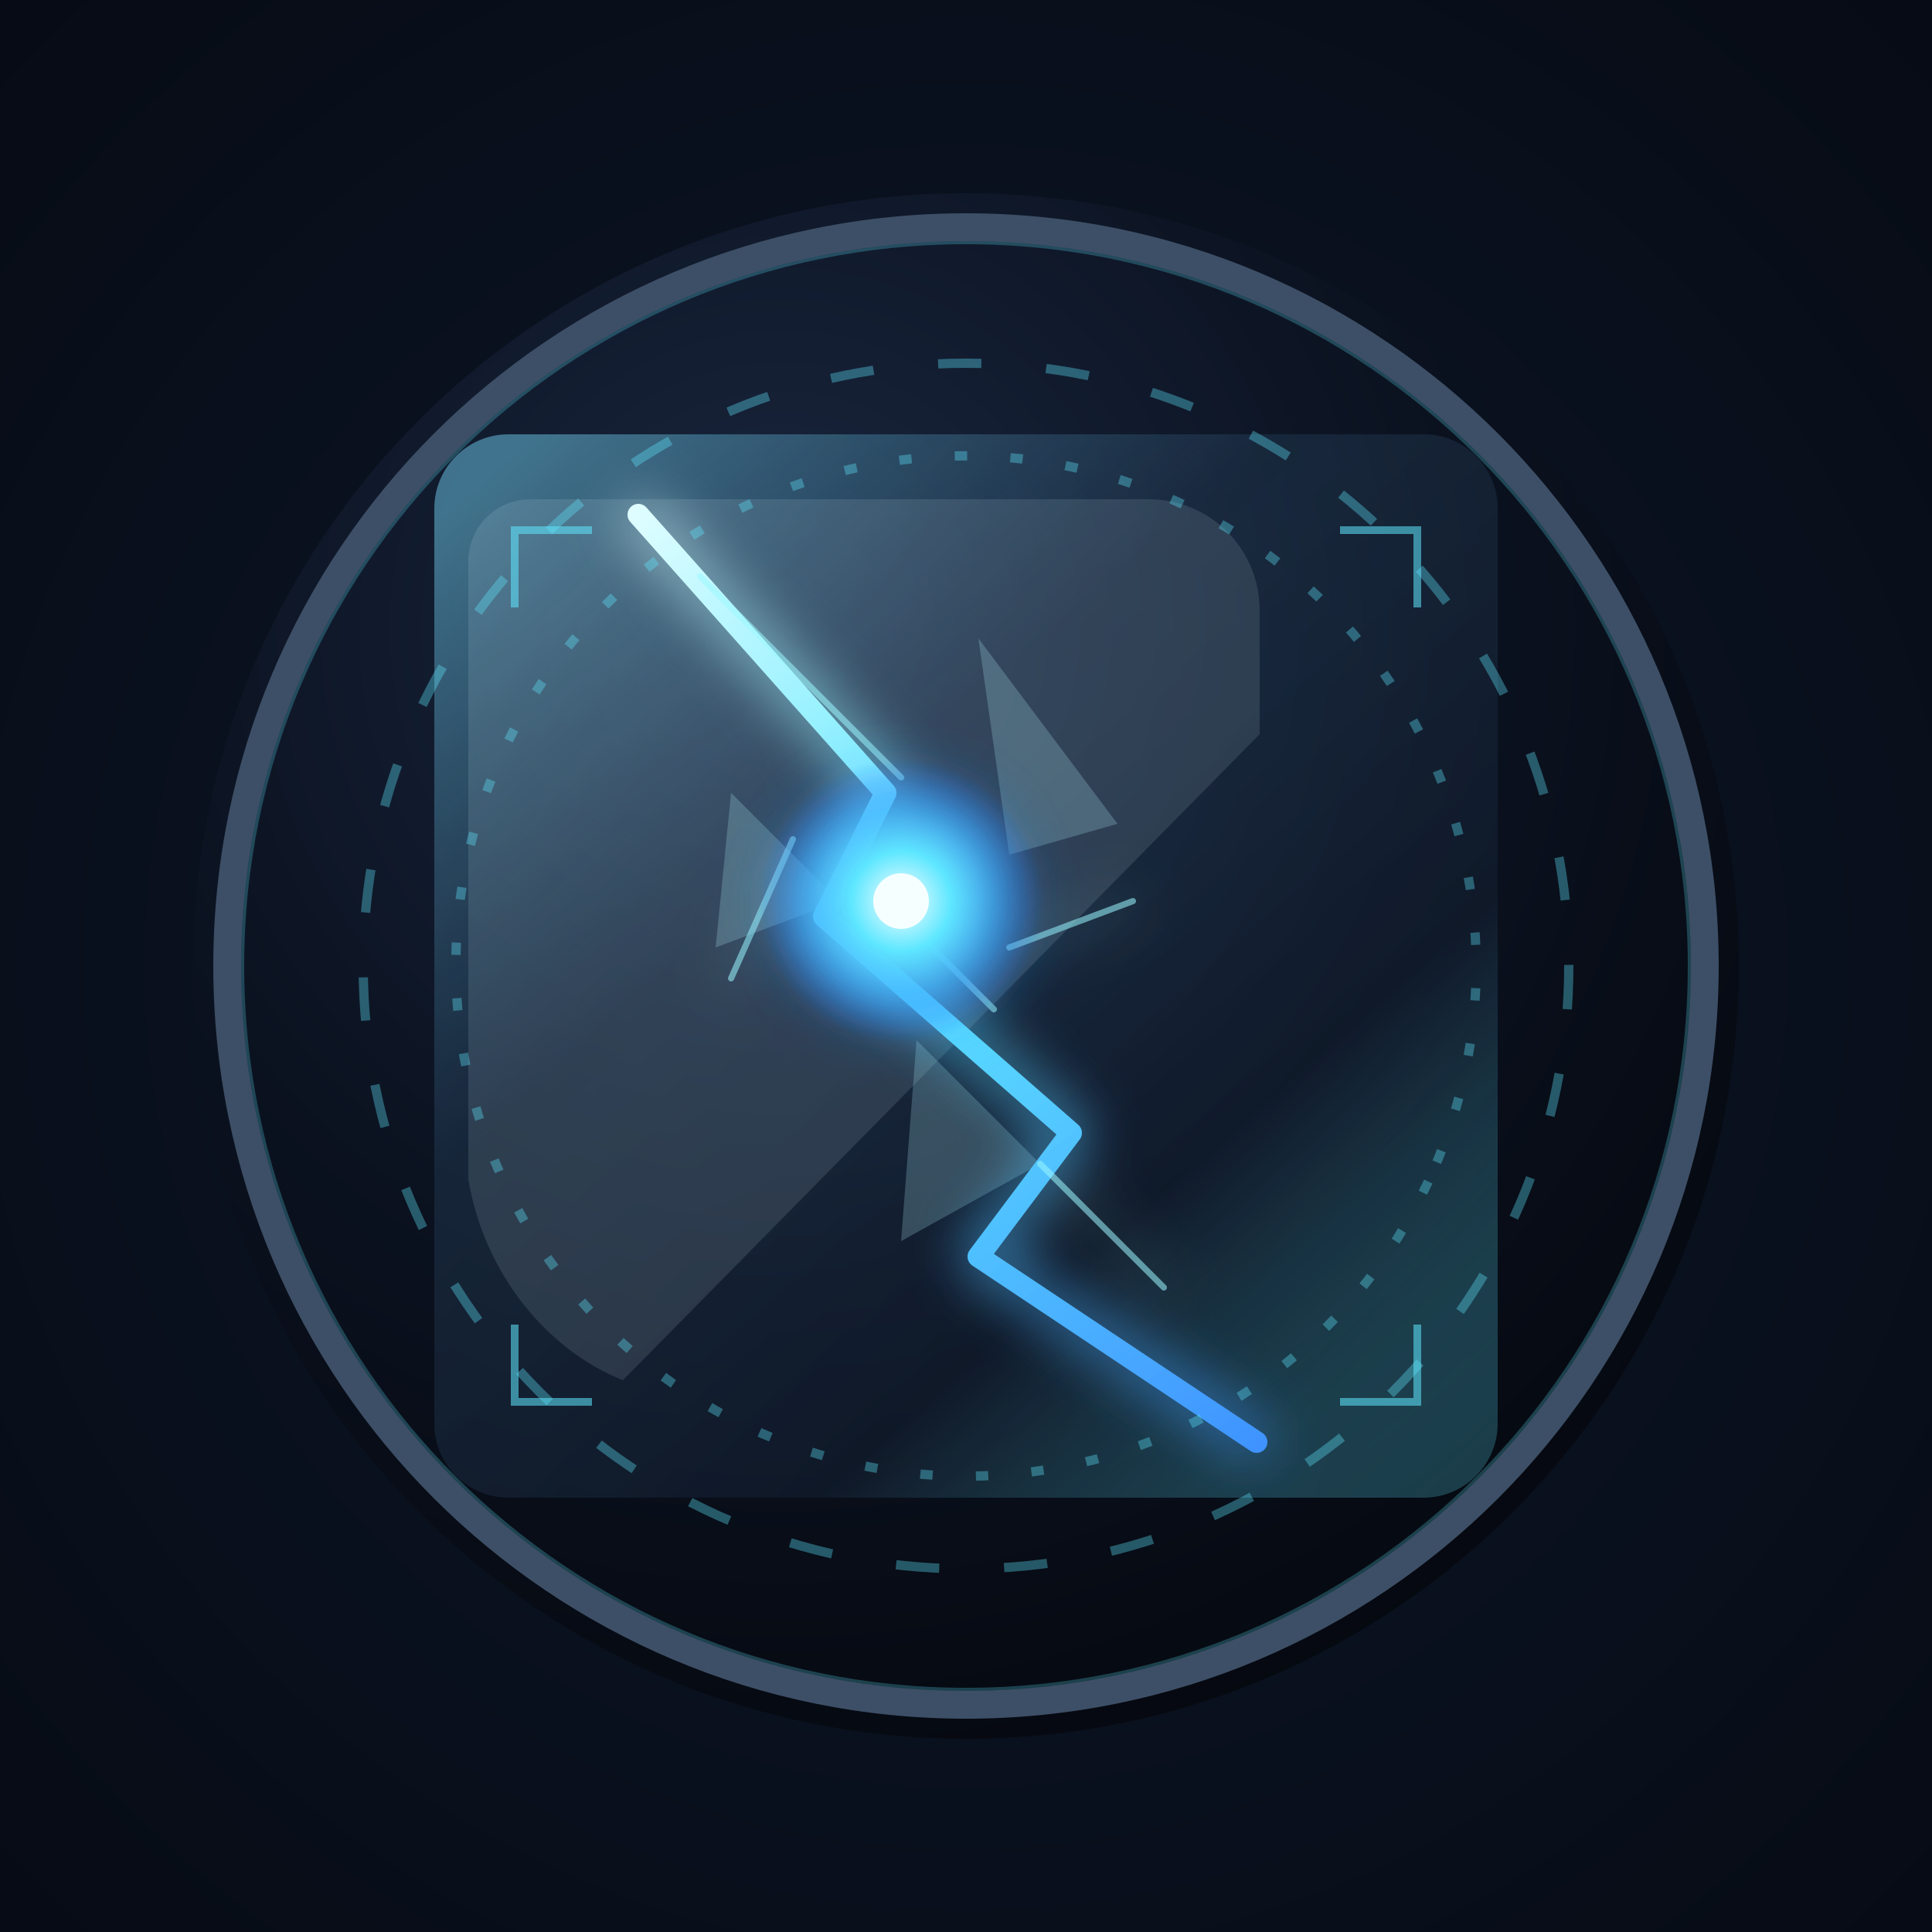
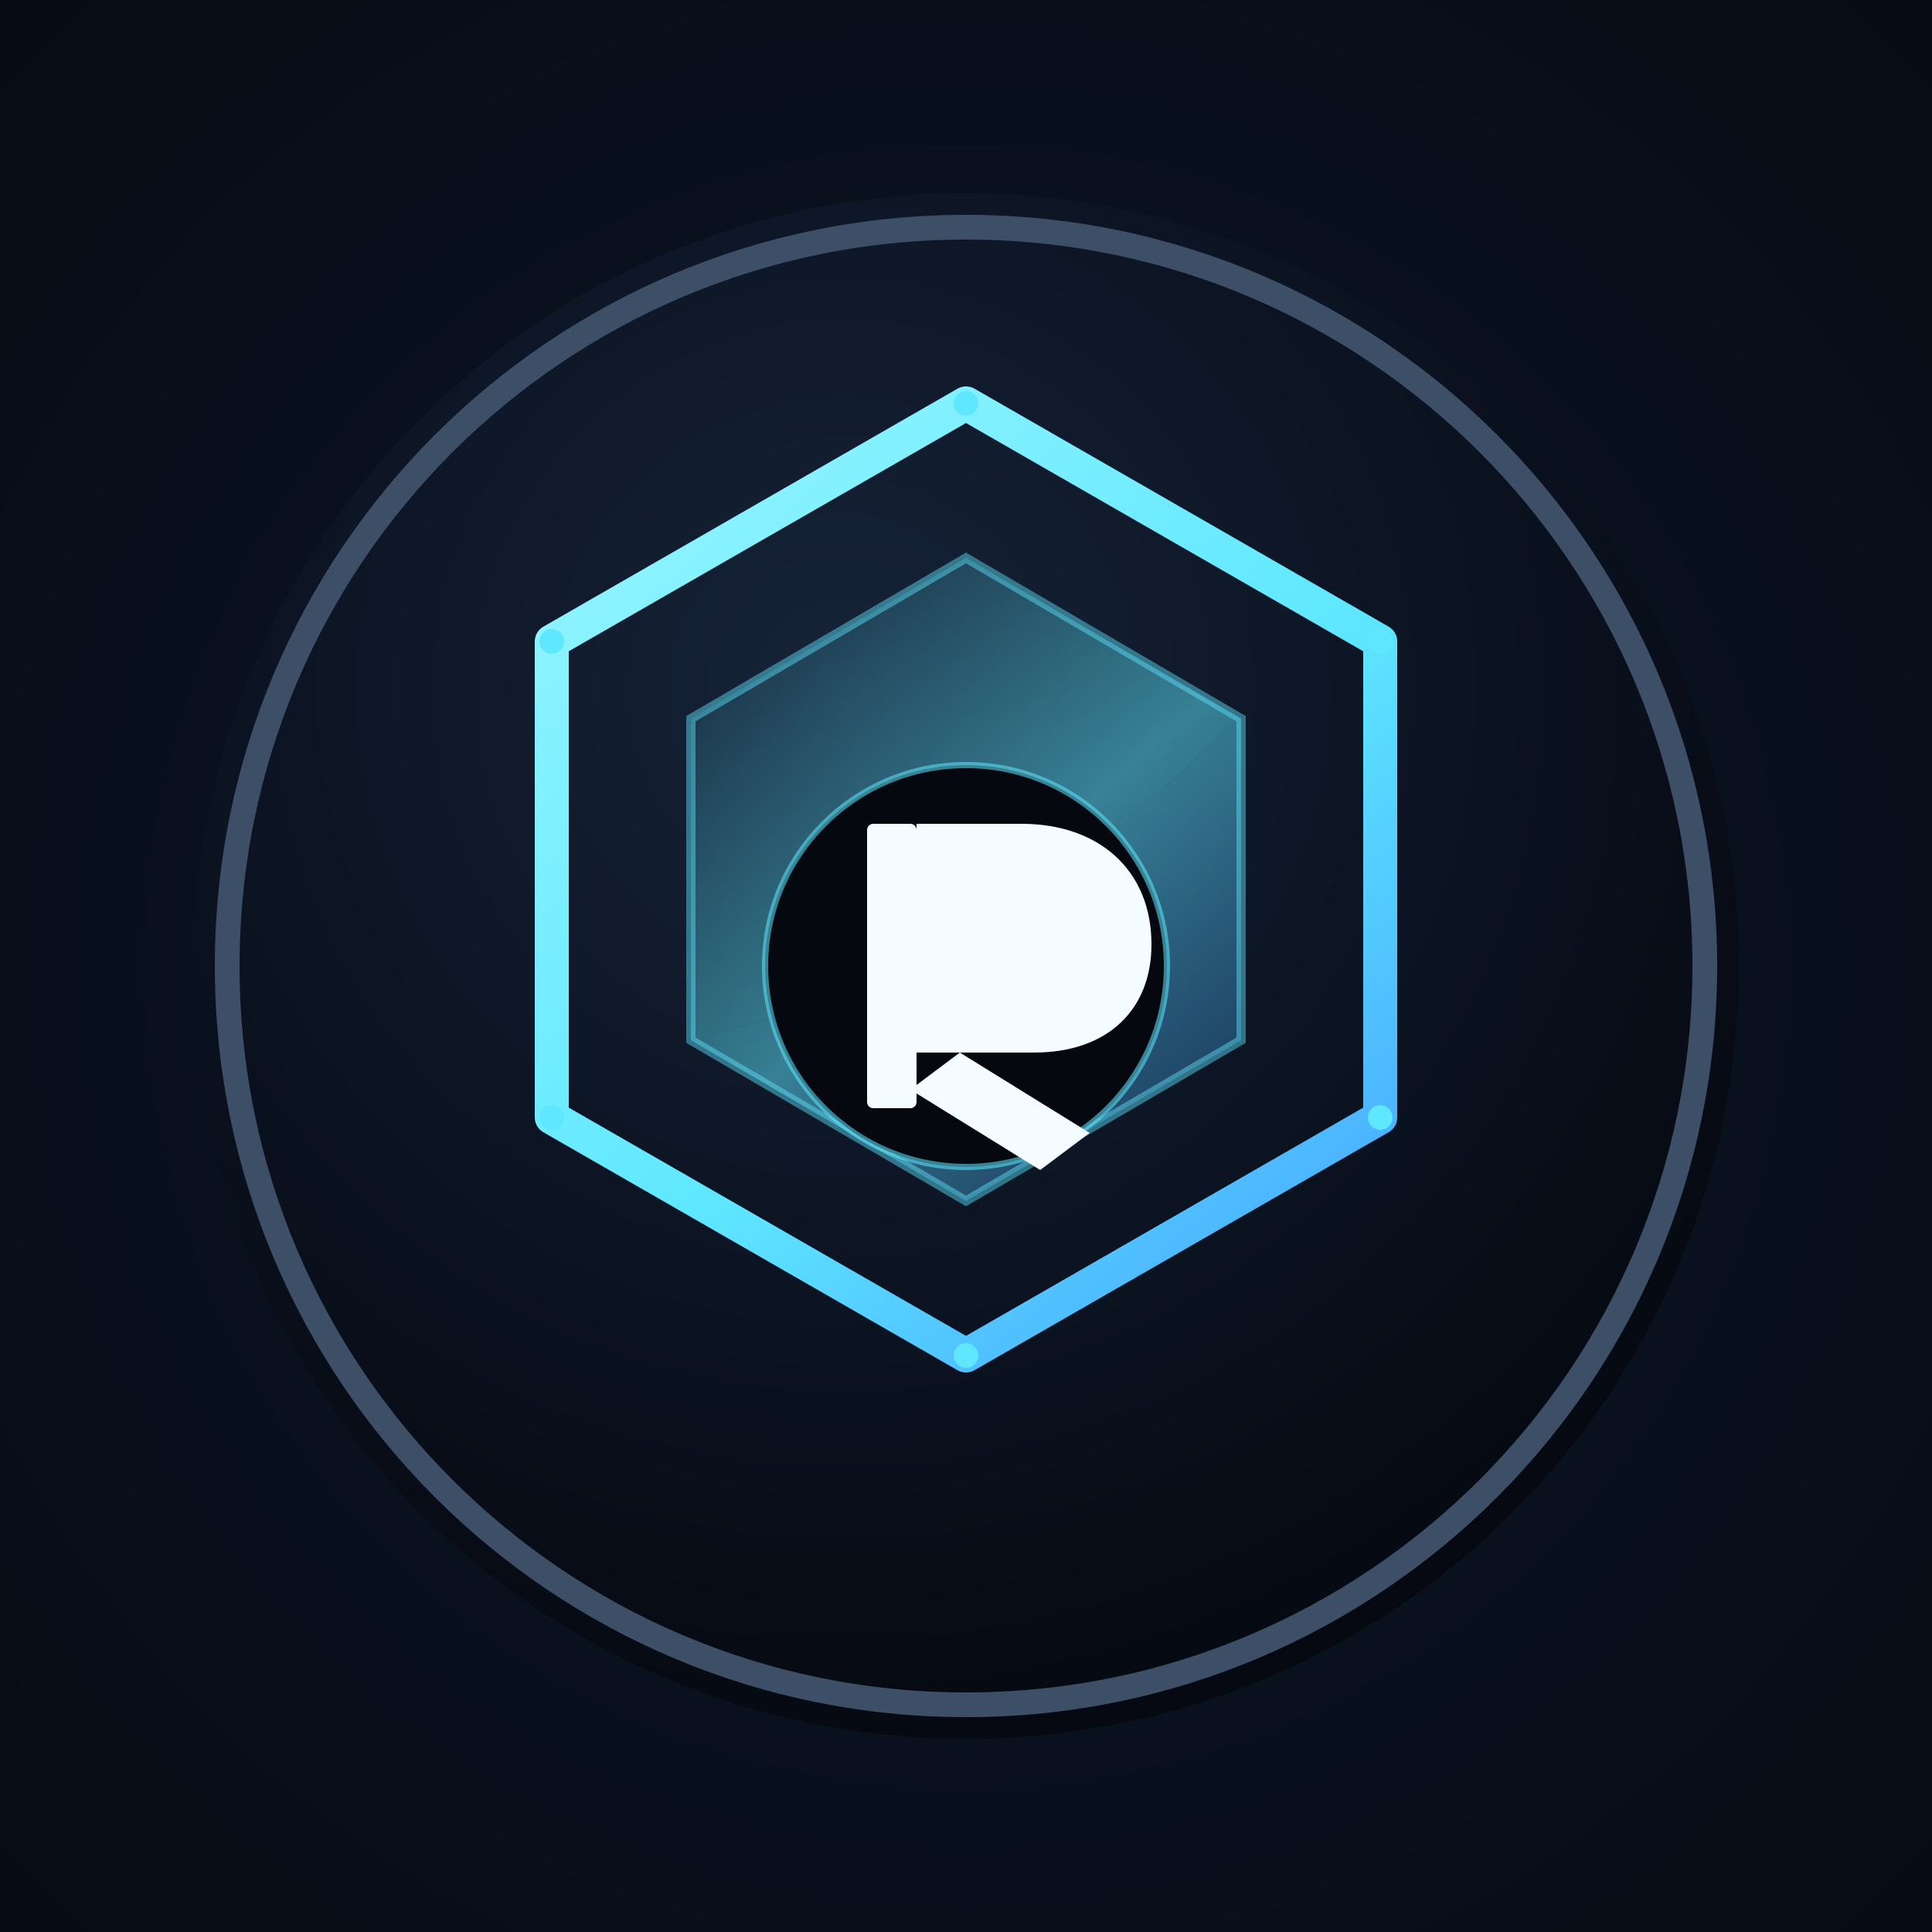
<svg xmlns="http://www.w3.org/2000/svg" viewBox="0 0 1024 1024">
  <defs>
    <radialGradient id="wkalBg" cx="50%" cy="50%" r="75%">
      <stop offset="0%" stop-color="#0e182b" />
      <stop offset="100%" stop-color="#060a13" />
    </radialGradient>
-     <style>
-       .chassis{fill:url(#chassisGrad);}
-       .glass{fill:url(#glassGrad);opacity:.92;}
-       .crack{fill:none;stroke:url(#seamGrad);stroke-width:14;stroke-linecap:round;stroke-linejoin:round;}
-       .crackFine{fill:none;stroke:#9AF7FF;stroke-width:4;stroke-linecap:round;opacity:.55;}
-       .core{fill:url(#coreGrad);}
-       .ring{fill:none;stroke:#5EE7FF;stroke-width:6;opacity:.35;}
-       .shard{fill:#B8F4FF;opacity:.22;}
-     </style>
-     <radialGradient id="chassisGrad" cx="38%" cy="28%" r="78%">
-       <stop offset="0%" stop-color="#1A2740" />
-       <stop offset="55%" stop-color="#0B1220" />
+     <radialGradient id="plateGrad" cx="42%" cy="32%" r="72%">
+       <stop offset="0%" stop-color="#162338" />
+       <stop offset="60%" stop-color="#0B1220" />
      <stop offset="100%" stop-color="#05080F" />
    </radialGradient>
-     <linearGradient id="glassGrad" x1="220" y1="180" x2="820" y2="860" gradientUnits="userSpaceOnUse">
-       <stop offset="0%" stop-color="#6EC8E8" stop-opacity=".55" />
-       <stop offset="35%" stop-color="#2A4A68" stop-opacity=".35" />
-       <stop offset="70%" stop-color="#142033" stop-opacity=".55" />
-       <stop offset="100%" stop-color="#5EE7FF" stop-opacity=".25" />
-     </linearGradient>
-     <linearGradient id="seamGrad" x1="280" y1="200" x2="760" y2="820" gradientUnits="userSpaceOnUse">
-       <stop offset="0%" stop-color="#E8FFFF" />
-       <stop offset="45%" stop-color="#5EE7FF" />
+     <linearGradient id="hexGrad" x1="200" y1="180" x2="820" y2="860" gradientUnits="userSpaceOnUse">
+       <stop offset="0%" stop-color="#9AF7FF" />
+       <stop offset="50%" stop-color="#5EE7FF" />
      <stop offset="100%" stop-color="#3D8CFF" />
    </linearGradient>
-     <radialGradient id="coreGrad" cx="50%" cy="50%" r="50%">
-       <stop offset="0%" stop-color="#FFFFFF" />
-       <stop offset="35%" stop-color="#5EE7FF" />
-       <stop offset="100%" stop-color="#1B6BFF" stop-opacity="0" />
-     </radialGradient>
-     <filter id="softGlow" x="-40%" y="-40%" width="180%" height="180%">
-       <feGaussianBlur stdDeviation="18" result="b" />
-       <feMerge>
-         <feMergeNode in="b" />
-         <feMergeNode in="SourceGraphic" />
-       </feMerge>
-     </filter>
-     <clipPath id="disc">
-       <circle cx="512" cy="512" r="500" />
-     </clipPath>
+     <linearGradient id="bladeGrad" x1="300" y1="280" x2="720" y2="760" gradientUnits="userSpaceOnUse">
+       <stop offset="0%" stop-color="#5EE7FF" stop-opacity="0" />
+       <stop offset="45%" stop-color="#5EE7FF" stop-opacity="0.5" />
+       <stop offset="100%" stop-color="#3D8CFF" stop-opacity="0.12" />
+     </linearGradient>
  </defs>
  <rect width="1024" height="1024" fill="url(#wkalBg)" />
  <g transform="translate(92.57 92.57) scale(0.8192)">
-     <circle class="chassis" cx="512" cy="512" r="500" />
-     <circle cx="512" cy="512" r="478" fill="none" stroke="#3D4F66" stroke-width="18" />
-     <circle cx="512" cy="512" r="468" fill="none" stroke="#5EE7FF" stroke-width="2" opacity=".25" />
-     <g clip-path="url(#disc)">
-       <rect class="glass" x="168" y="168" width="688" height="688" rx="48" />
-       <path fill="#DDF9FF" opacity=".12" d="M210 210h420c40 0 72 32 72 72v80L290 780c-50-20-90-70-100-130V250c0-22 18-40 40-40z" />
-       <polygon class="shard" points="520,300 610,420 540,440" />
-       <polygon class="shard" points="480,560 560,640 470,690" />
-       <polygon class="shard" points="360,400 430,470 350,500" />
-       <g filter="url(#softGlow)">
-         <path class="crack" d="M300 220 L460 400 L420 480 L580 620 L520 700 L700 820" />
-         <path class="crackFine" d="M340 260 L470 390" />
-         <path class="crackFine" d="M450 460 L530 540" />
-         <path class="crackFine" d="M560 640 L640 720" />
-         <path class="crackFine" d="M400 430 L360 520" />
-         <path class="crackFine" d="M540 500 L620 470" />
-       </g>
-       <circle class="core" cx="470" cy="470" r="92" filter="url(#softGlow)" />
-       <circle cx="470" cy="470" r="18" fill="#F5FFFF" />
-       <circle class="ring" cx="512" cy="512" r="390" stroke-dasharray="28 42" />
-       <circle class="ring" cx="512" cy="512" r="330" stroke-dasharray="8 28" opacity=".5" transform="rotate(25 512 512)" />
-       <path fill="none" stroke="#5EE7FF" stroke-width="5" opacity=".55" d="M220 280 V230 H270 M804 280 V230 H754 M220 744 V794 H270 M804 744 V794 H754" />
+     <circle cx="512" cy="512" r="500" fill="url(#plateGrad)" />
+     <circle cx="512" cy="512" r="478" fill="none" stroke="#3D4F66" stroke-width="16" />
+     <polygon fill="none" stroke="url(#hexGrad)" stroke-width="22" stroke-linejoin="round" points="512,148 780,302 780,610 512,764 244,610 244,302" />
+     <polygon fill="url(#bladeGrad)" points="512,248 690,352 512,512" />
+     <polygon fill="url(#bladeGrad)" points="690,352 690,560 512,512" />
+     <polygon fill="url(#bladeGrad)" points="690,560 512,664 512,512" />
+     <polygon fill="url(#bladeGrad)" points="512,664 334,560 512,512" />
+     <polygon fill="url(#bladeGrad)" points="334,560 334,352 512,512" />
+     <polygon fill="url(#bladeGrad)" points="334,352 512,248 512,512" />
+     <polygon fill="none" stroke="#5EE7FF" stroke-width="6" opacity="0.45" points="512,248 690,352 690,560 512,664 334,560 334,352" />
+     <circle cx="512" cy="512" r="130" fill="#05080F" />
+     <circle cx="512" cy="512" r="130" fill="none" stroke="#5EE7FF" stroke-width="4" opacity="0.55" />
+     <g fill="#F4FCFF">
+       <rect x="448" y="420" width="32" height="184" rx="4" />
+       <path d="M480 420 H548 C598 420 632 450 632 498 C632 540 604 568 556 568 H480 V420 Z M512 448 H544 C572 448 592 464 592 496 C592 526 574 540 544 540 H512 V448 Z" />
+       <polygon points="508 568 592 620 560 644 476 592" />
+     </g>
+     <g fill="#5EE7FF">
+       <circle cx="512" cy="148" r="8" />
+       <circle cx="780" cy="302" r="8" />
+       <circle cx="780" cy="610" r="8" />
+       <circle cx="512" cy="764" r="8" />
+       <circle cx="244" cy="610" r="8" />
+       <circle cx="244" cy="302" r="8" />
    </g>
  </g>
</svg>
